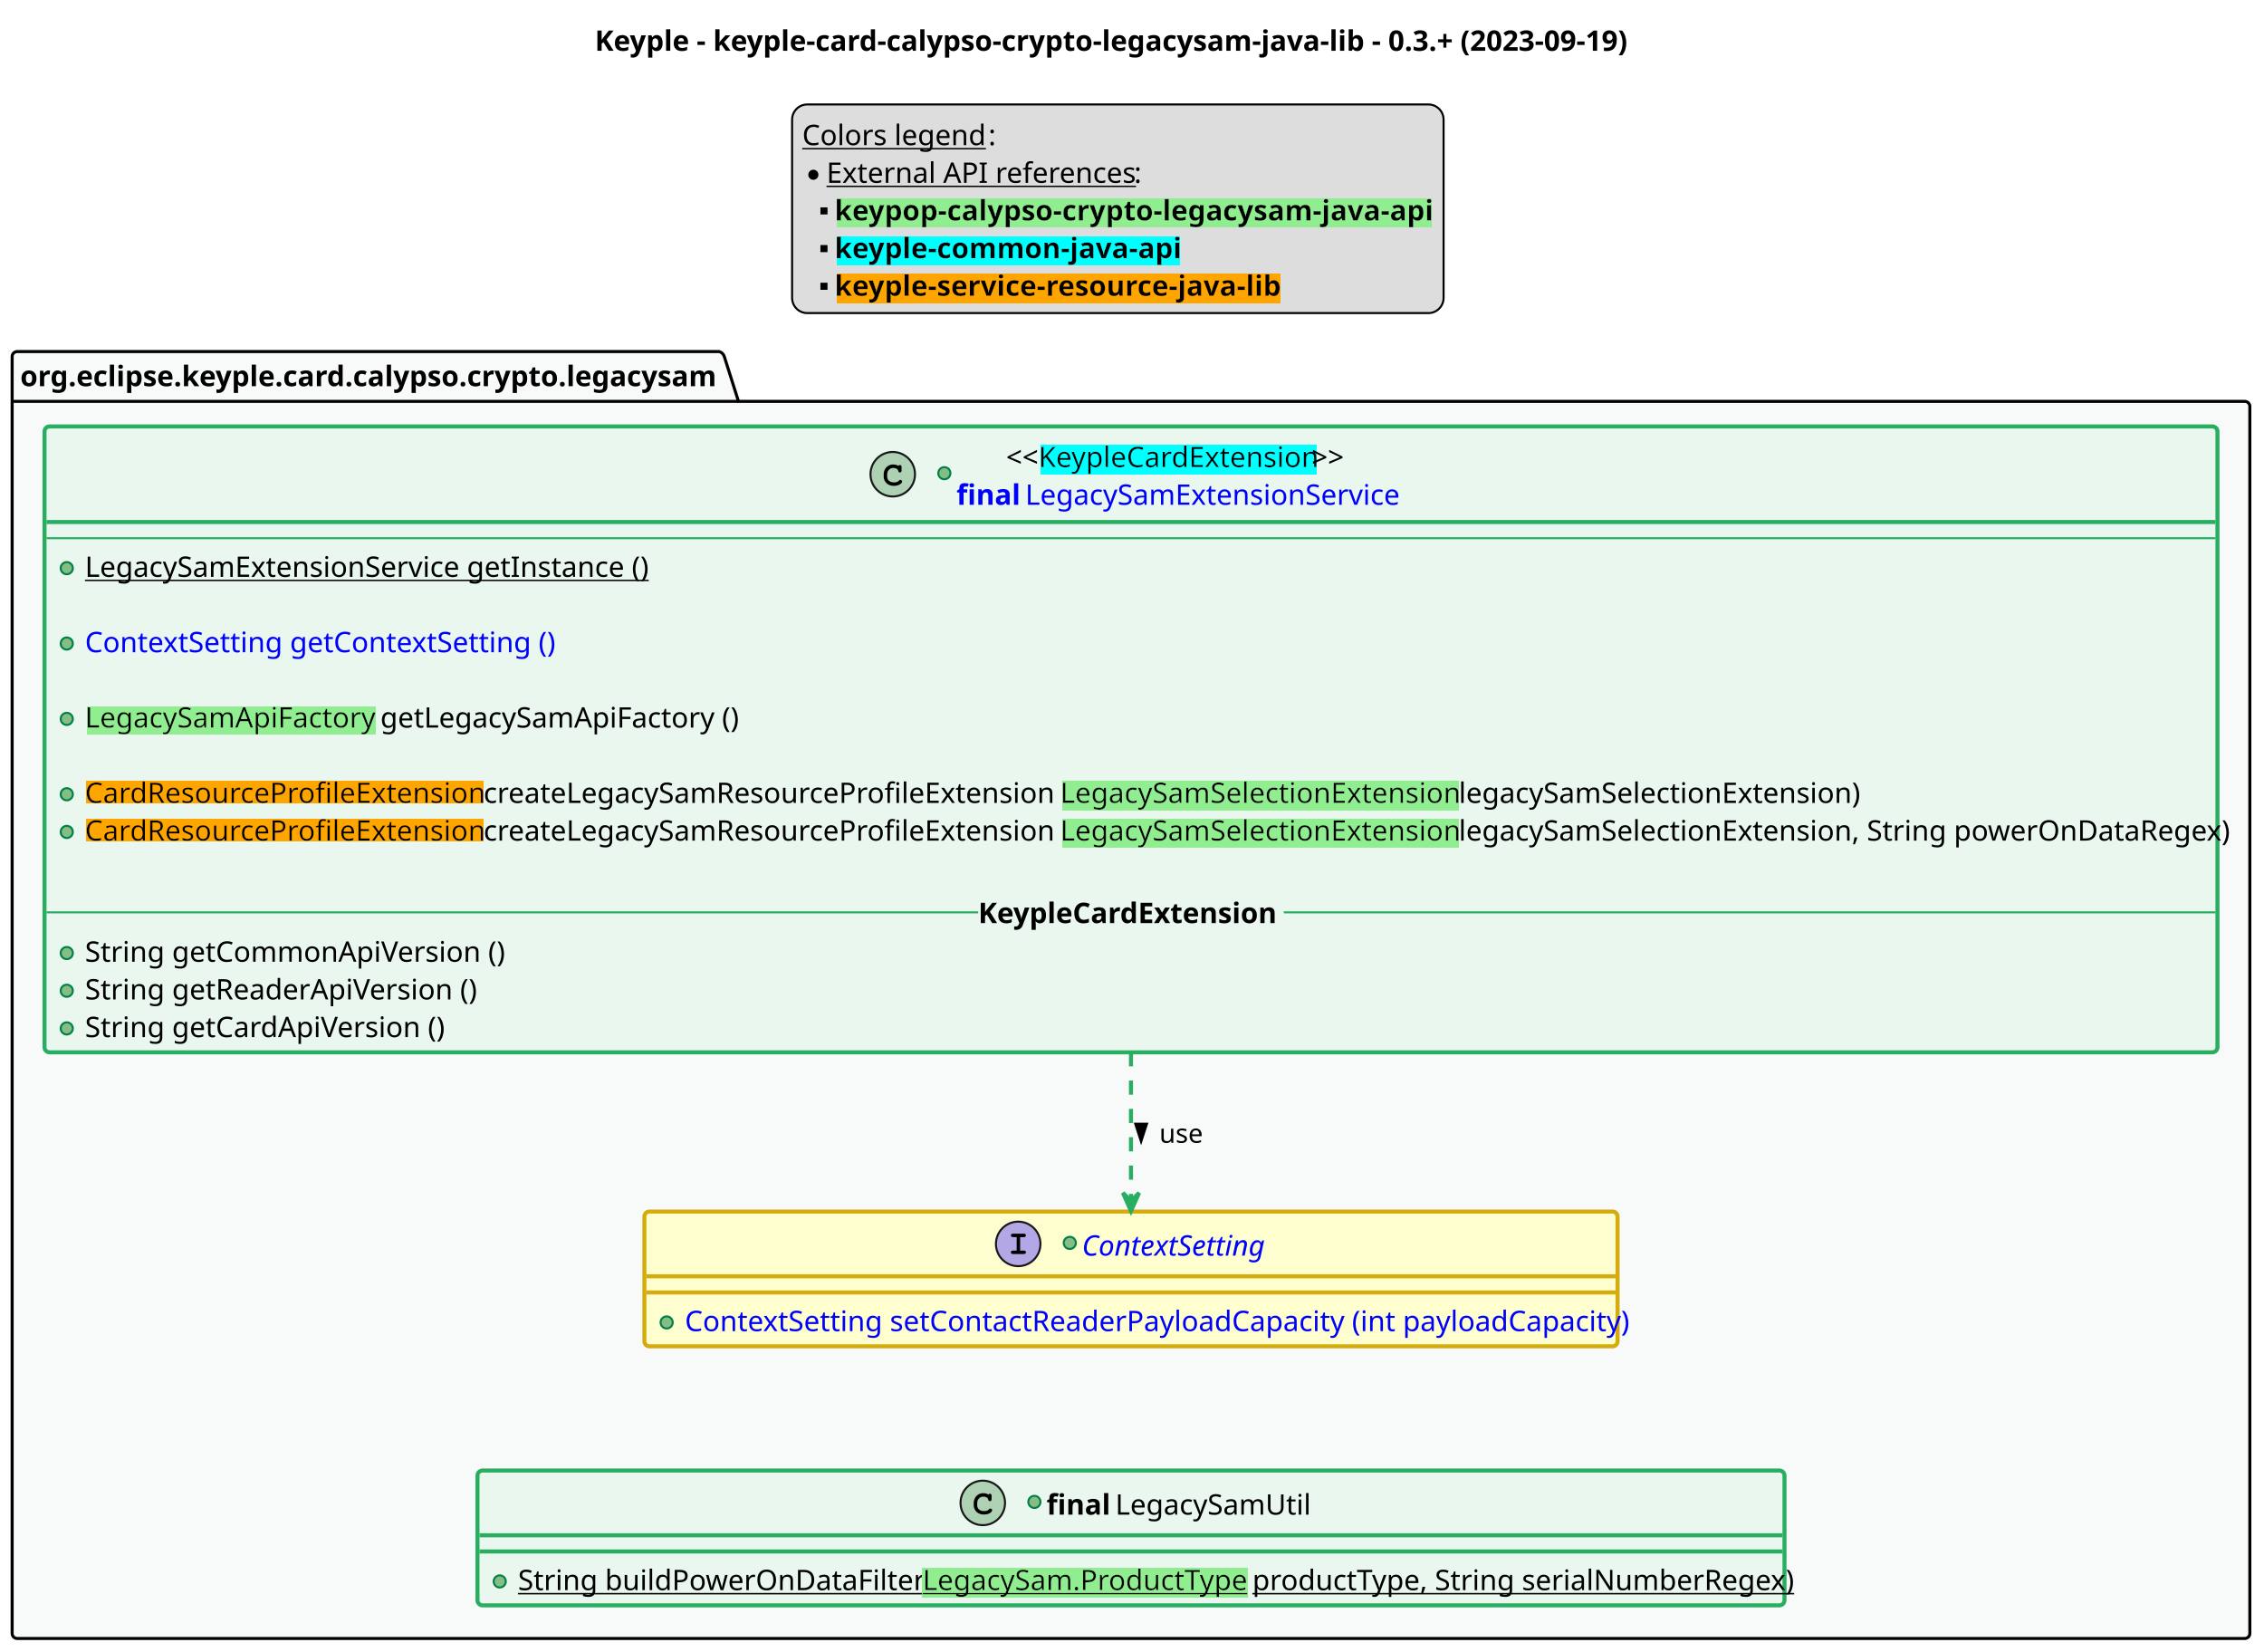
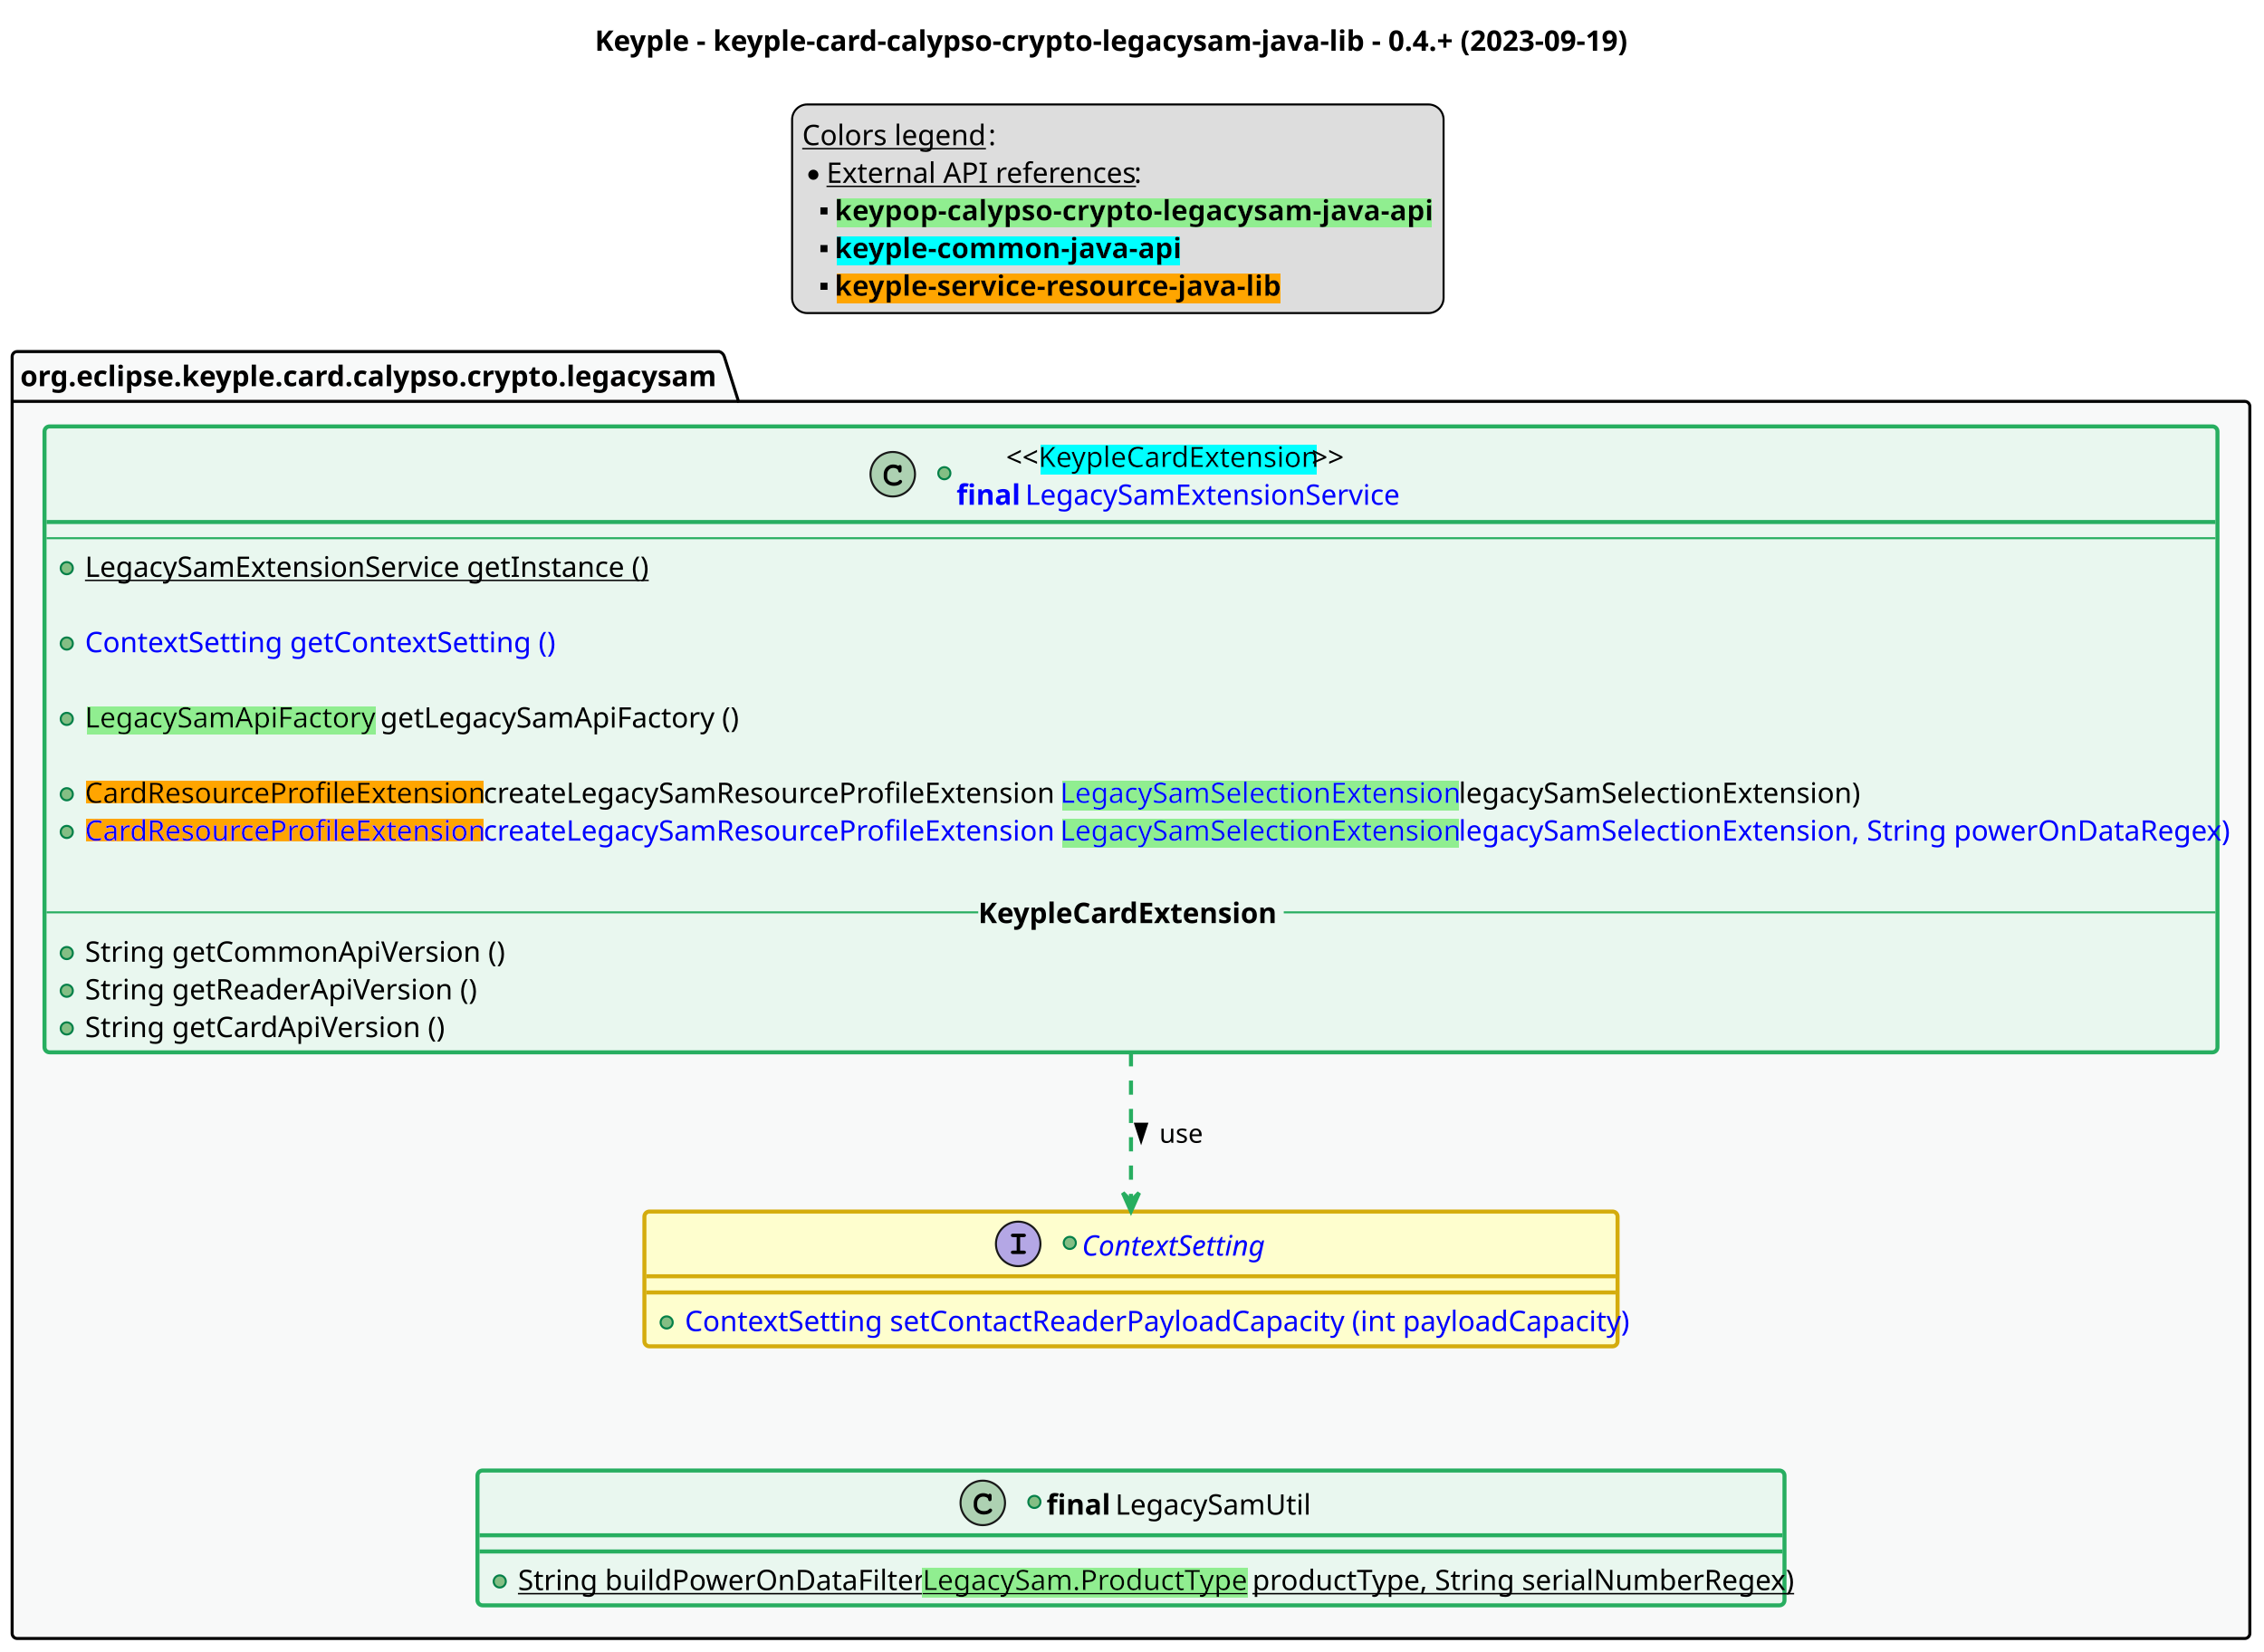
<svg xmlns="http://www.w3.org/2000/svg" contentStyleType="text/css" height="816px" preserveAspectRatio="none" style="width:1119px;height:816px;background:#FFFFFF;" version="1.1" viewBox="0 0 1119 816" width="1119px" zoomAndPan="magnify">
  <defs>
-     <filter height="1" id="b1w229zzietntv0" width="1" x="0" y="0">
+     <filter height="1" id="b5ffb906vc0pe0" width="1" x="0" y="0">
      <feFlood flood-color="#90EE90" result="flood" />
      <feComposite in="SourceGraphic" in2="flood" operator="over" />
    </filter>
-     <filter height="1" id="b1w229zzietntv1" width="1" x="0" y="0">
+     <filter height="1" id="b5ffb906vc0pe1" width="1" x="0" y="0">
      <feFlood flood-color="#00FFFF" result="flood" />
      <feComposite in="SourceGraphic" in2="flood" operator="over" />
    </filter>
-     <filter height="1" id="b1w229zzietntv2" width="1" x="0" y="0">
+     <filter height="1" id="b5ffb906vc0pe2" width="1" x="0" y="0">
      <feFlood flood-color="#FFA500" result="flood" />
      <feComposite in="SourceGraphic" in2="flood" operator="over" />
    </filter>
  </defs>
  <g>
-     <text fill="#000000" font-family="sans-serif" font-size="14" font-weight="bold" lengthAdjust="spacing" textLength="517" x="294" y="25.107">Keyple - keyple-card-calypso-crypto-legacysam-java-lib - 0.3.+ (2023-09-19)</text>
+     <text fill="#000000" font-family="sans-serif" font-size="14" font-weight="bold" lengthAdjust="spacing" textLength="517" x="294" y="25.107">Keyple - keyple-card-calypso-crypto-legacysam-java-lib - 0.4.+ (2023-09-19)</text>
    <rect fill="#DDDDDD" height="103.106" id="_legend" rx="7.5" ry="7.5" style="stroke:#000000;stroke-width:1.0;" width="322" x="391.5" y="51.621" />
    <text fill="#000000" font-family="sans-serif" font-size="14" lengthAdjust="spacing" text-decoration="underline" textLength="88" x="396.5" y="71.728">Colors legend</text>
    <text fill="#000000" font-family="sans-serif" font-size="14" lengthAdjust="spacing" textLength="4" x="488.5" y="71.728">:</text>
    <ellipse cx="402" cy="86.363" fill="#000000" rx="2.5" ry="2.5" style="stroke:#000000;stroke-width:0.0;" />
    <text fill="#000000" font-family="sans-serif" font-size="14" lengthAdjust="spacing" text-decoration="underline" textLength="148" x="408.5" y="90.35">External API references</text>
    <text fill="#000000" font-family="sans-serif" font-size="14" lengthAdjust="spacing" textLength="4" x="560.5" y="90.35">:</text>
    <rect fill="#000000" height="3.5" style="stroke:#000000;stroke-width:0.0;" width="3.5" x="405.5" y="102.484" />
-     <text fill="#000000" filter="url(#b1w229zzietntv0)" font-family="sans-serif" font-size="14" font-weight="bold" lengthAdjust="spacing" textLength="296" x="412.5" y="108.971">keypop-calypso-crypto-legacysam-java-api</text>
+     <text fill="#000000" filter="url(#b5ffb906vc0pe0)" font-family="sans-serif" font-size="14" font-weight="bold" lengthAdjust="spacing" textLength="296" x="412.5" y="108.971">keypop-calypso-crypto-legacysam-java-api</text>
    <rect fill="#000000" height="3.5" style="stroke:#000000;stroke-width:0.0;" width="3.5" x="405.5" y="121.106" />
-     <text fill="#000000" filter="url(#b1w229zzietntv1)" font-family="sans-serif" font-size="14" font-weight="bold" lengthAdjust="spacing" textLength="170" x="412.5" y="127.592">keyple-common-java-api</text>
+     <text fill="#000000" filter="url(#b5ffb906vc0pe1)" font-family="sans-serif" font-size="14" font-weight="bold" lengthAdjust="spacing" textLength="170" x="412.5" y="127.592">keyple-common-java-api</text>
    <rect fill="#000000" height="3.5" style="stroke:#000000;stroke-width:0.0;" width="3.5" x="405.5" y="139.727" />
-     <text fill="#000000" filter="url(#b1w229zzietntv2)" font-family="sans-serif" font-size="14" font-weight="bold" lengthAdjust="spacing" textLength="229" x="412.5" y="146.213">keyple-service-resource-java-lib</text>
+     <text fill="#000000" filter="url(#b5ffb906vc0pe2)" font-family="sans-serif" font-size="14" font-weight="bold" lengthAdjust="spacing" textLength="229" x="412.5" y="146.213">keyple-service-resource-java-lib</text>
    <g id="cluster_legacysam">
      <path d="M8.5,173.74 L355.5,173.74 A3.75,3.75 0 0 1 358,176.24 L365,198.361 L1109.5,198.361 A2.5,2.5 0 0 1 1112,200.861 L1112,807.24 A2.5,2.5 0 0 1 1109.5,809.74 L8.5,809.74 A2.5,2.5 0 0 1 6,807.24 L6,176.24 A2.5,2.5 0 0 1 8.5,173.74 " fill="#F8F9F9" style="stroke:#000000;stroke-width:1.5;" />
      <line style="stroke:#000000;stroke-width:1.5;" x1="6" x2="365" y1="198.361" y2="198.361" />
      <text fill="#000000" font-family="sans-serif" font-size="14" font-weight="bold" lengthAdjust="spacing" textLength="346" x="10" y="190.848">org.eclipse.keyple.card.calypso.crypto.legacysam</text>
    </g>
    <g id="elem_LegacySamExtensionService">
      <rect codeLine="62" fill="#E9F7EF" height="309.316" id="LegacySamExtensionService" rx="2.5" ry="2.5" style="stroke:#27AE60;stroke-width:2.0;" width="1074" x="22" y="210.74" />
      <ellipse cx="441.25" cy="234.361" fill="#ADD1B2" rx="11" ry="11" style="stroke:#181818;stroke-width:1.0;" />
      <path d="M444.016,230.236 Q444.172,230.018 444.359,229.908 Q444.547,229.799 444.766,229.799 Q445.141,229.799 445.375,230.065 Q445.609,230.315 445.609,230.924 L445.609,232.377 Q445.609,232.986 445.375,233.252 Q445.141,233.518 444.766,233.518 Q444.422,233.518 444.219,233.315 Q444.016,233.127 443.906,232.611 Q443.859,232.252 443.672,232.065 Q443.344,231.69 442.734,231.471 Q442.125,231.252 441.5,231.252 Q440.734,231.252 440.094,231.58 Q439.469,231.908 438.969,232.658 Q438.484,233.408 438.484,234.44 L438.484,235.533 Q438.484,236.768 439.375,237.596 Q440.266,238.408 441.859,238.408 Q442.797,238.408 443.453,238.158 Q443.844,238.002 444.266,237.565 Q444.531,237.299 444.672,237.221 Q444.828,237.143 445.031,237.143 Q445.359,237.143 445.609,237.408 Q445.875,237.658 445.875,238.002 Q445.875,238.346 445.531,238.752 Q445.031,239.33 444.234,239.658 Q443.156,240.111 441.859,240.111 Q440.344,240.111 439.141,239.486 Q438.156,238.986 437.469,237.924 Q436.781,236.846 436.781,235.565 L436.781,234.408 Q436.781,233.08 437.391,231.94 Q438.016,230.783 439.109,230.174 Q440.203,229.549 441.438,229.549 Q442.172,229.549 442.812,229.721 Q443.469,229.877 444.016,230.236 Z " fill="#000000" />
      <ellipse cx="466.75" cy="233.861" fill="#84BE84" rx="3" ry="3" style="stroke:#038048;stroke-width:1.0;" />
      <text fill="#000000" font-family="sans-serif" font-size="14" lengthAdjust="spacing" textLength="16" x="497.25" y="230.848">&lt;&lt;</text>
-       <text fill="#000000" filter="url(#b1w229zzietntv1)" font-family="sans-serif" font-size="14" lengthAdjust="spacing" textLength="135" x="513.25" y="230.848">KeypleCardExtension</text>
+       <text fill="#000000" filter="url(#b5ffb906vc0pe1)" font-family="sans-serif" font-size="14" lengthAdjust="spacing" textLength="135" x="513.25" y="230.848">KeypleCardExtension</text>
      <text fill="#000000" font-family="sans-serif" font-size="14" lengthAdjust="spacing" textLength="16" x="648.25" y="230.848">&gt;&gt;</text>
      <text fill="#0000FF" font-family="sans-serif" font-size="14" font-weight="bold" lengthAdjust="spacing" textLength="30" x="472.75" y="249.469">final</text>
      <text fill="#0000FF" font-family="sans-serif" font-size="14" lengthAdjust="spacing" textLength="182" x="506.75" y="249.469">LegacySamExtensionService</text>
      <line style="stroke:#27AE60;stroke-width:2.0;" x1="23" x2="1095" y1="257.982" y2="257.982" />
      <line style="stroke:#27AE60;stroke-width:1.0;" x1="23" x2="1095" y1="265.982" y2="265.982" />
      <ellipse cx="33" cy="280.793" fill="#84BE84" rx="3" ry="3" style="stroke:#038048;stroke-width:1.0;" />
      <text fill="#000000" font-family="sans-serif" font-size="14" lengthAdjust="spacing" text-decoration="underline" textLength="273" x="42" y="285.09">LegacySamExtensionService getInstance ()</text>
      <text fill="#000000" font-family="sans-serif" font-size="14" lengthAdjust="spacing" textLength="4" x="42" y="303.711"> </text>
      <ellipse cx="33" cy="318.035" fill="#84BE84" rx="3" ry="3" style="stroke:#038048;stroke-width:1.0;" />
      <text fill="#0000FF" font-family="sans-serif" font-size="14" lengthAdjust="spacing" textLength="222" x="42" y="322.332">ContextSetting getContextSetting ()</text>
      <text fill="#000000" font-family="sans-serif" font-size="14" lengthAdjust="spacing" textLength="4" x="42" y="340.953"> </text>
      <ellipse cx="33" cy="355.277" fill="#84BE84" rx="3" ry="3" style="stroke:#038048;stroke-width:1.0;" />
-       <text fill="#000000" filter="url(#b1w229zzietntv0)" font-family="sans-serif" font-size="14" lengthAdjust="spacing" textLength="142" x="42" y="359.574">LegacySamApiFactory</text>
+       <text fill="#000000" filter="url(#b5ffb906vc0pe0)" font-family="sans-serif" font-size="14" lengthAdjust="spacing" textLength="142" x="42" y="359.574">LegacySamApiFactory</text>
      <text fill="#000000" font-family="sans-serif" font-size="14" lengthAdjust="spacing" textLength="176" x="188" y="359.574">getLegacySamApiFactory ()</text>
      <text fill="#000000" font-family="sans-serif" font-size="14" lengthAdjust="spacing" textLength="4" x="42" y="378.195"> </text>
      <ellipse cx="33" cy="392.519" fill="#84BE84" rx="3" ry="3" style="stroke:#038048;stroke-width:1.0;" />
-       <text fill="#000000" filter="url(#b1w229zzietntv2)" font-family="sans-serif" font-size="14" lengthAdjust="spacing" textLength="193" x="42" y="396.816">CardResourceProfileExtension</text>
+       <text fill="#000000" filter="url(#b5ffb906vc0pe2)" font-family="sans-serif" font-size="14" lengthAdjust="spacing" textLength="193" x="42" y="396.816">CardResourceProfileExtension</text>
      <text fill="#000000" font-family="sans-serif" font-size="14" lengthAdjust="spacing" textLength="285" x="239" y="396.816">createLegacySamResourceProfileExtension (</text>
-       <text fill="#000000" filter="url(#b1w229zzietntv0)" font-family="sans-serif" font-size="14" lengthAdjust="spacing" textLength="193" x="524" y="396.816">LegacySamSelectionExtension</text>
+       <text fill="#0000FF" filter="url(#b5ffb906vc0pe0)" font-family="sans-serif" font-size="14" lengthAdjust="spacing" textLength="193" x="524" y="396.816">LegacySamSelectionExtension</text>
      <text fill="#000000" font-family="sans-serif" font-size="14" lengthAdjust="spacing" textLength="193" x="721" y="396.816">legacySamSelectionExtension)</text>
      <ellipse cx="33" cy="411.141" fill="#84BE84" rx="3" ry="3" style="stroke:#038048;stroke-width:1.0;" />
-       <text fill="#000000" filter="url(#b1w229zzietntv2)" font-family="sans-serif" font-size="14" lengthAdjust="spacing" textLength="193" x="42" y="415.438">CardResourceProfileExtension</text>
-       <text fill="#000000" font-family="sans-serif" font-size="14" lengthAdjust="spacing" textLength="285" x="239" y="415.438">createLegacySamResourceProfileExtension (</text>
-       <text fill="#000000" filter="url(#b1w229zzietntv0)" font-family="sans-serif" font-size="14" lengthAdjust="spacing" textLength="193" x="524" y="415.438">LegacySamSelectionExtension</text>
-       <text fill="#000000" font-family="sans-serif" font-size="14" lengthAdjust="spacing" textLength="369" x="721" y="415.438">legacySamSelectionExtension, String powerOnDataRegex)</text>
+       <text fill="#0000FF" filter="url(#b5ffb906vc0pe2)" font-family="sans-serif" font-size="14" lengthAdjust="spacing" textLength="193" x="42" y="415.438">CardResourceProfileExtension</text>
+       <text fill="#0000FF" font-family="sans-serif" font-size="14" lengthAdjust="spacing" textLength="285" x="239" y="415.438">createLegacySamResourceProfileExtension (</text>
+       <text fill="#0000FF" filter="url(#b5ffb906vc0pe0)" font-family="sans-serif" font-size="14" lengthAdjust="spacing" textLength="193" x="524" y="415.438">LegacySamSelectionExtension</text>
+       <text fill="#0000FF" font-family="sans-serif" font-size="14" lengthAdjust="spacing" textLength="369" x="721" y="415.438">legacySamSelectionExtension, String powerOnDataRegex)</text>
      <text fill="#000000" font-family="sans-serif" font-size="14" lengthAdjust="spacing" textLength="4" x="42" y="434.059"> </text>
      <ellipse cx="33" cy="471.004" fill="#84BE84" rx="3" ry="3" style="stroke:#038048;stroke-width:1.0;" />
      <text fill="#000000" font-family="sans-serif" font-size="14" lengthAdjust="spacing" textLength="199" x="42" y="475.301">String getCommonApiVersion ()</text>
      <ellipse cx="33" cy="489.625" fill="#84BE84" rx="3" ry="3" style="stroke:#038048;stroke-width:1.0;" />
      <text fill="#000000" font-family="sans-serif" font-size="14" lengthAdjust="spacing" textLength="190" x="42" y="493.922">String getReaderApiVersion ()</text>
      <ellipse cx="33" cy="508.246" fill="#84BE84" rx="3" ry="3" style="stroke:#038048;stroke-width:1.0;" />
      <text fill="#000000" font-family="sans-serif" font-size="14" lengthAdjust="spacing" textLength="174" x="42" y="512.543">String getCardApiVersion ()</text>
      <line style="stroke:#27AE60;stroke-width:1.0;" x1="23" x2="483.5" y1="450.883" y2="450.883" />
      <text fill="#000000" font-family="sans-serif" font-size="14" font-weight="bold" lengthAdjust="spacing" textLength="151" x="483.5" y="456.18">KeypleCardExtension</text>
      <line style="stroke:#27AE60;stroke-width:1.0;" x1="634.5" x2="1095" y1="450.883" y2="450.883" />
    </g>
    <g id="elem_ContextSetting">
      <rect codeLine="78" fill="#FEFECE" height="66.621" id="ContextSetting" rx="2.5" ry="2.5" style="stroke:#D4AC0D;stroke-width:2.0;" width="481" x="318.5" y="598.74" />
      <ellipse cx="503.25" cy="614.74" fill="#B4A7E5" rx="11" ry="11" style="stroke:#181818;stroke-width:1.0;" />
      <path d="M504.203,611.381 L504.203,618.037 L505.922,618.037 Q506.531,618.037 506.797,618.271 Q507.062,618.506 507.062,618.896 Q507.062,619.271 506.797,619.506 Q506.531,619.74 505.922,619.74 L500.781,619.74 Q500.172,619.74 499.906,619.506 Q499.641,619.271 499.641,618.881 Q499.641,618.506 499.906,618.271 Q500.172,618.037 500.781,618.037 L502.5,618.037 L502.5,611.381 L500.781,611.381 Q500.172,611.381 499.906,611.146 Q499.641,610.912 499.641,610.521 Q499.641,610.146 499.906,609.912 Q500.172,609.678 500.781,609.678 L505.922,609.678 Q506.531,609.678 506.797,609.912 Q507.062,610.146 507.062,610.521 Q507.062,610.912 506.797,611.146 Q506.531,611.381 505.922,611.381 L504.203,611.381 Z " fill="#000000" />
      <ellipse cx="528.75" cy="614.24" fill="#84BE84" rx="3" ry="3" style="stroke:#038048;stroke-width:1.0;" />
      <text fill="#0000FF" font-family="sans-serif" font-size="14" font-style="italic" lengthAdjust="spacing" textLength="92" x="534.75" y="620.537">ContextSetting</text>
      <line style="stroke:#D4AC0D;stroke-width:2.0;" x1="319.5" x2="798.5" y1="630.74" y2="630.74" />
      <line style="stroke:#D4AC0D;stroke-width:2.0;" x1="319.5" x2="798.5" y1="638.74" y2="638.74" />
      <ellipse cx="329.5" cy="653.551" fill="#84BE84" rx="3" ry="3" style="stroke:#038048;stroke-width:1.0;" />
      <text fill="#0000FF" font-family="sans-serif" font-size="14" lengthAdjust="spacing" textLength="455" x="338.5" y="657.848">ContextSetting setContactReaderPayloadCapacity (int payloadCapacity)</text>
    </g>
    <g id="elem_LegacySamUtil">
      <rect codeLine="81" fill="#E9F7EF" height="66.621" id="LegacySamUtil" rx="2.5" ry="2.5" style="stroke:#27AE60;stroke-width:2.0;" width="646" x="236" y="726.74" />
      <ellipse cx="485.75" cy="742.74" fill="#ADD1B2" rx="11" ry="11" style="stroke:#181818;stroke-width:1.0;" />
      <path d="M488.516,738.615 Q488.672,738.396 488.859,738.287 Q489.047,738.178 489.266,738.178 Q489.641,738.178 489.875,738.443 Q490.109,738.693 490.109,739.303 L490.109,740.756 Q490.109,741.365 489.875,741.631 Q489.641,741.896 489.266,741.896 Q488.922,741.896 488.719,741.693 Q488.516,741.506 488.406,740.99 Q488.359,740.631 488.172,740.443 Q487.844,740.068 487.234,739.85 Q486.625,739.631 486,739.631 Q485.234,739.631 484.594,739.959 Q483.969,740.287 483.469,741.037 Q482.984,741.787 482.984,742.818 L482.984,743.912 Q482.984,745.146 483.875,745.975 Q484.766,746.787 486.359,746.787 Q487.297,746.787 487.953,746.537 Q488.344,746.381 488.766,745.943 Q489.031,745.678 489.172,745.6 Q489.328,745.521 489.531,745.521 Q489.859,745.521 490.109,745.787 Q490.375,746.037 490.375,746.381 Q490.375,746.725 490.031,747.131 Q489.531,747.709 488.734,748.037 Q487.656,748.49 486.359,748.49 Q484.844,748.49 483.641,747.865 Q482.656,747.365 481.969,746.303 Q481.281,745.225 481.281,743.943 L481.281,742.787 Q481.281,741.459 481.891,740.318 Q482.516,739.162 483.609,738.553 Q484.703,737.928 485.938,737.928 Q486.672,737.928 487.312,738.1 Q487.969,738.256 488.516,738.615 Z " fill="#000000" />
      <ellipse cx="511.25" cy="742.24" fill="#84BE84" rx="3" ry="3" style="stroke:#038048;stroke-width:1.0;" />
      <text fill="#000000" font-family="sans-serif" font-size="14" font-weight="bold" lengthAdjust="spacing" textLength="30" x="517.25" y="748.537">final</text>
      <text fill="#000000" font-family="sans-serif" font-size="14" lengthAdjust="spacing" textLength="93" x="551.25" y="748.537">LegacySamUtil</text>
      <line style="stroke:#27AE60;stroke-width:2.0;" x1="237" x2="881" y1="758.74" y2="758.74" />
      <line style="stroke:#27AE60;stroke-width:2.0;" x1="237" x2="881" y1="766.74" y2="766.74" />
      <ellipse cx="247" cy="781.551" fill="#84BE84" rx="3" ry="3" style="stroke:#038048;stroke-width:1.0;" />
      <text fill="#000000" font-family="sans-serif" font-size="14" lengthAdjust="spacing" text-decoration="underline" textLength="200" x="256" y="785.848">String buildPowerOnDataFilter (</text>
-       <text fill="#000000" filter="url(#b1w229zzietntv0)" font-family="sans-serif" font-size="14" lengthAdjust="spacing" text-decoration="underline" textLength="159" x="456" y="785.848">LegacySam.ProductType</text>
+       <text fill="#000000" filter="url(#b5ffb906vc0pe0)" font-family="sans-serif" font-size="14" lengthAdjust="spacing" text-decoration="underline" textLength="159" x="456" y="785.848">LegacySam.ProductType</text>
      <text fill="#000000" font-family="sans-serif" font-size="14" lengthAdjust="spacing" text-decoration="underline" textLength="257" x="619" y="785.848">productType, String serialNumberRegex)</text>
    </g>
    <g id="link_LegacySamExtensionService_ContextSetting">
      <path codeLine="88" d="M559,520.008 C559,547.255 559,573.27 559,593.281 " fill="none" id="LegacySamExtensionService-to-ContextSetting" style="stroke:#27AE60;stroke-width:2.0;stroke-dasharray:7.0,7.0;" />
      <polygon fill="#27AE60" points="559,598.499,563,589.499,559,593.499,555,589.499,559,598.499" style="stroke:#27AE60;stroke-width:2.0;" />
      <polygon fill="#000000" points="564,564.386,566.939,555.341,561.061,555.341,564,564.386" style="stroke:#000000;stroke-width:1.0;" />
      <text fill="#000000" font-family="sans-serif" font-size="13" lengthAdjust="spacing" textLength="21" x="573" y="564.769">use</text>
    </g>
  </g>
</svg>
